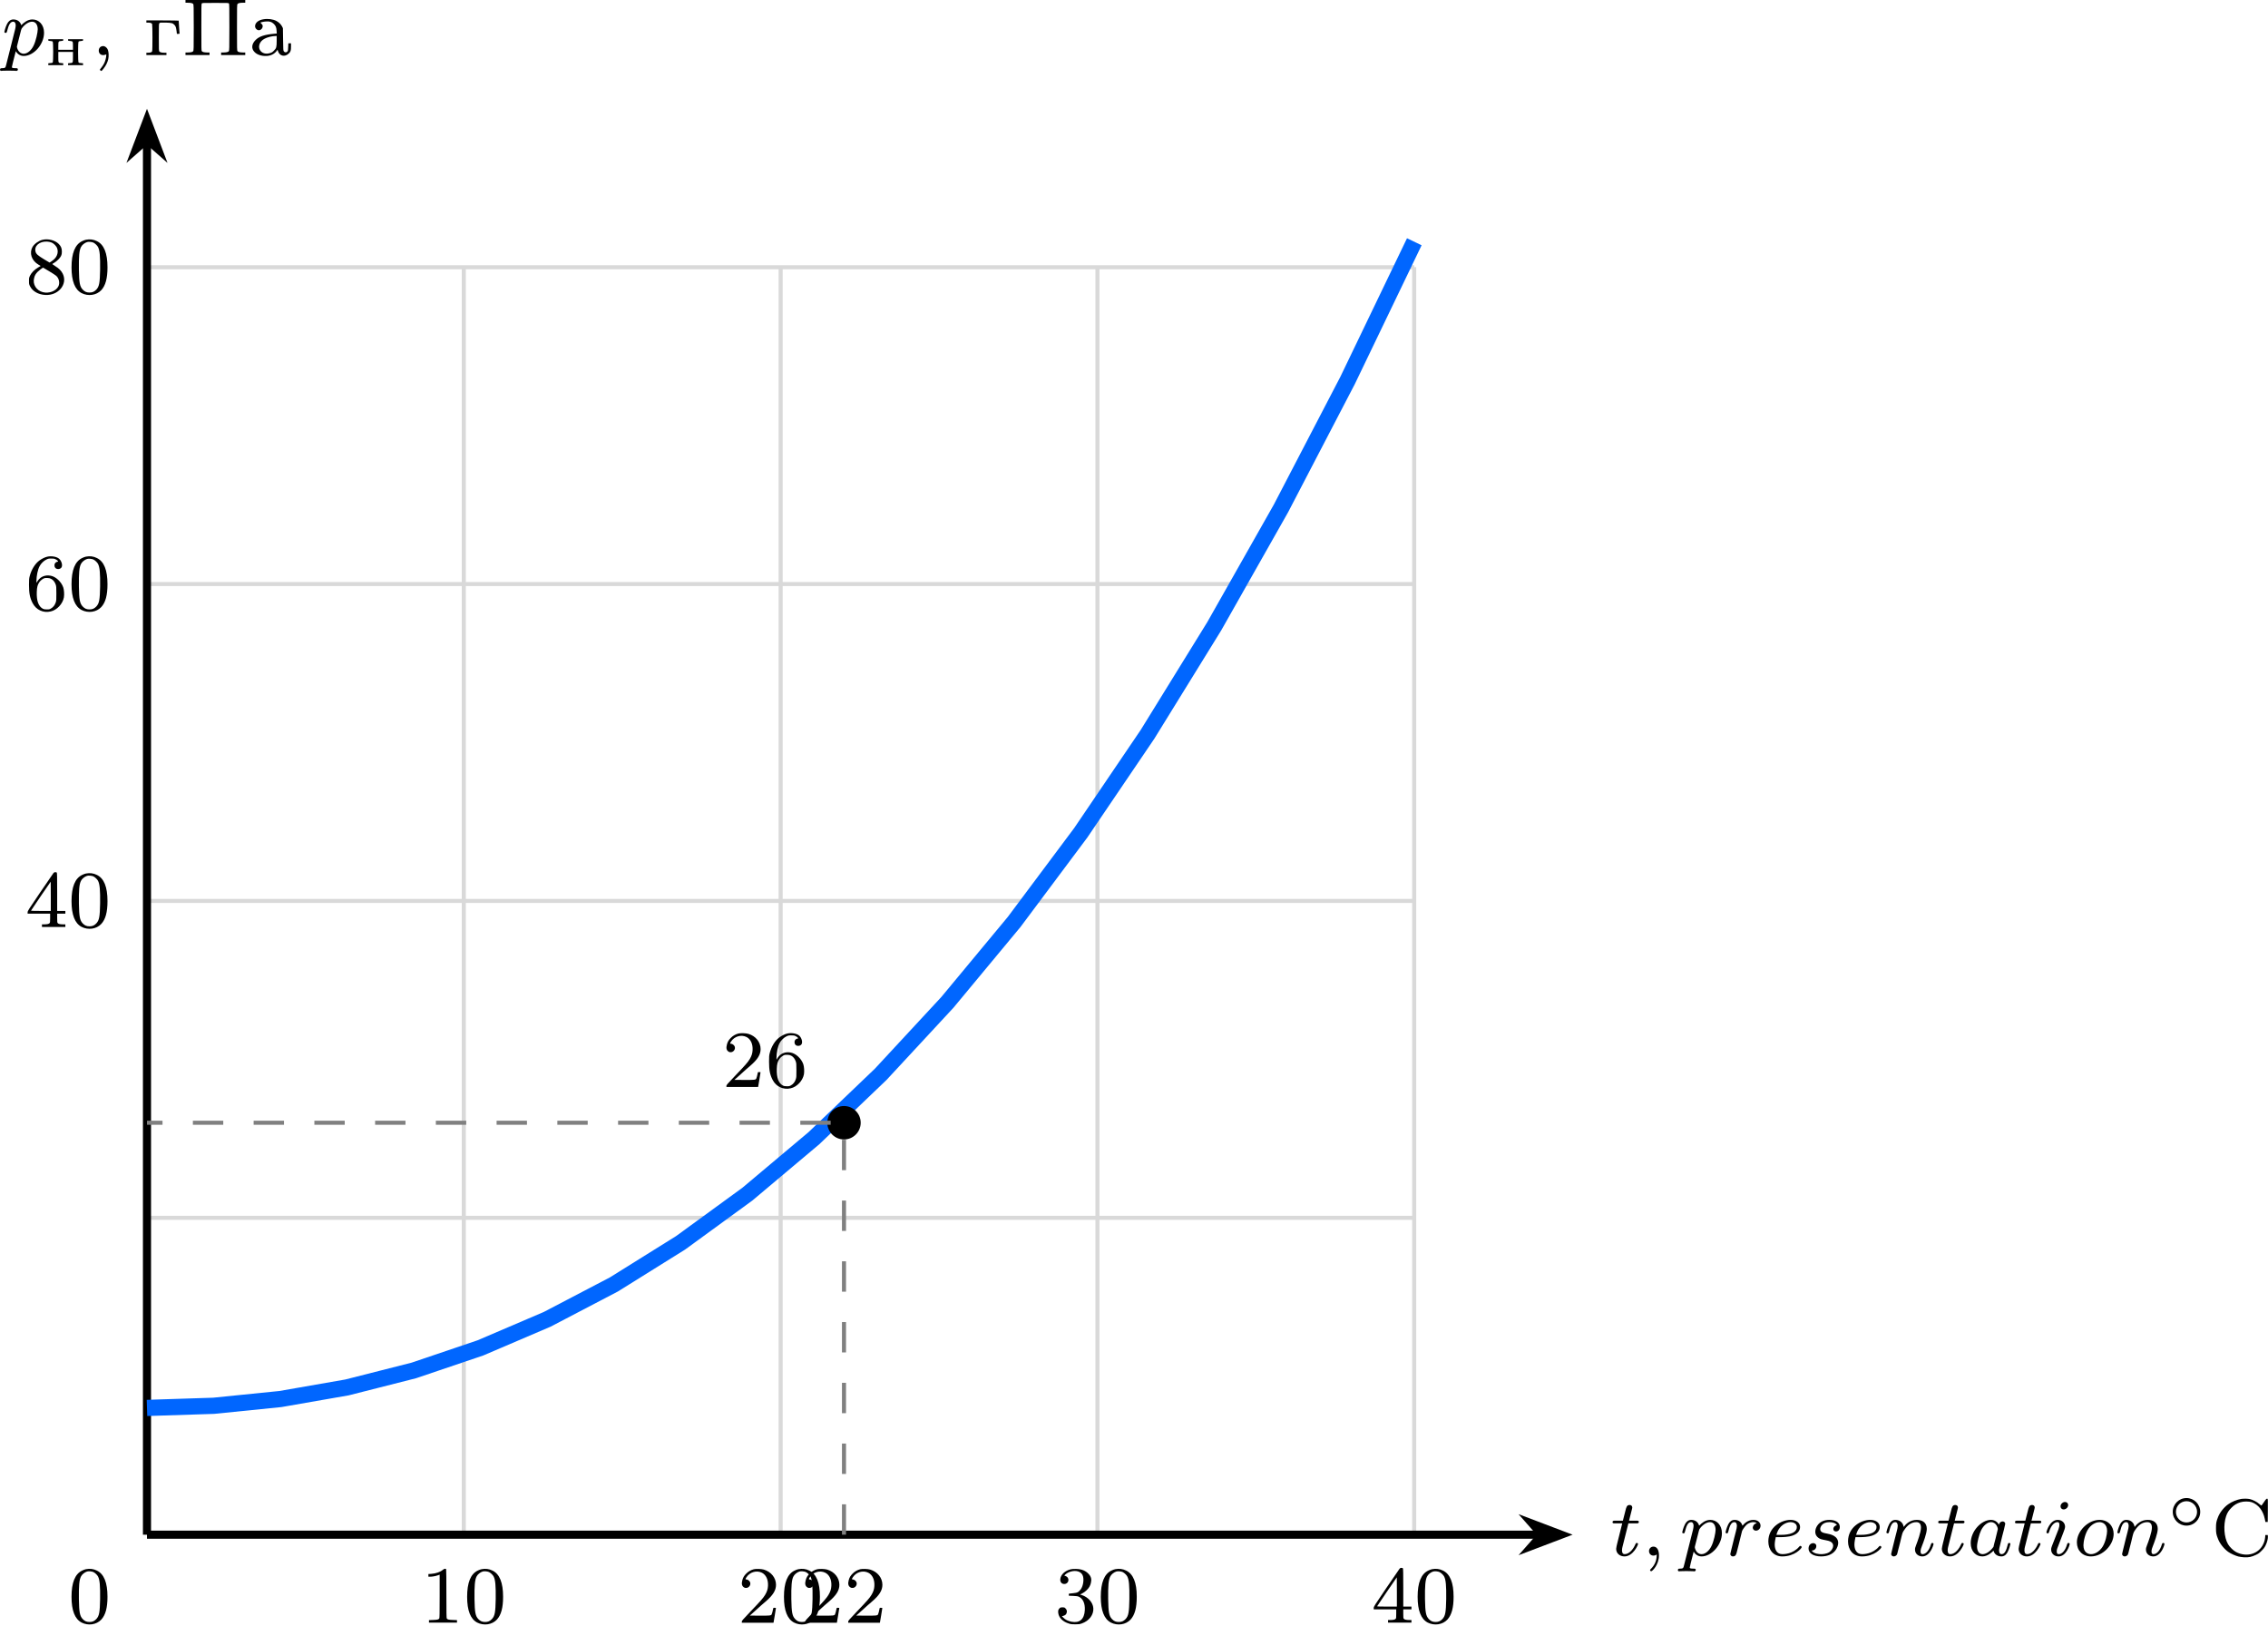
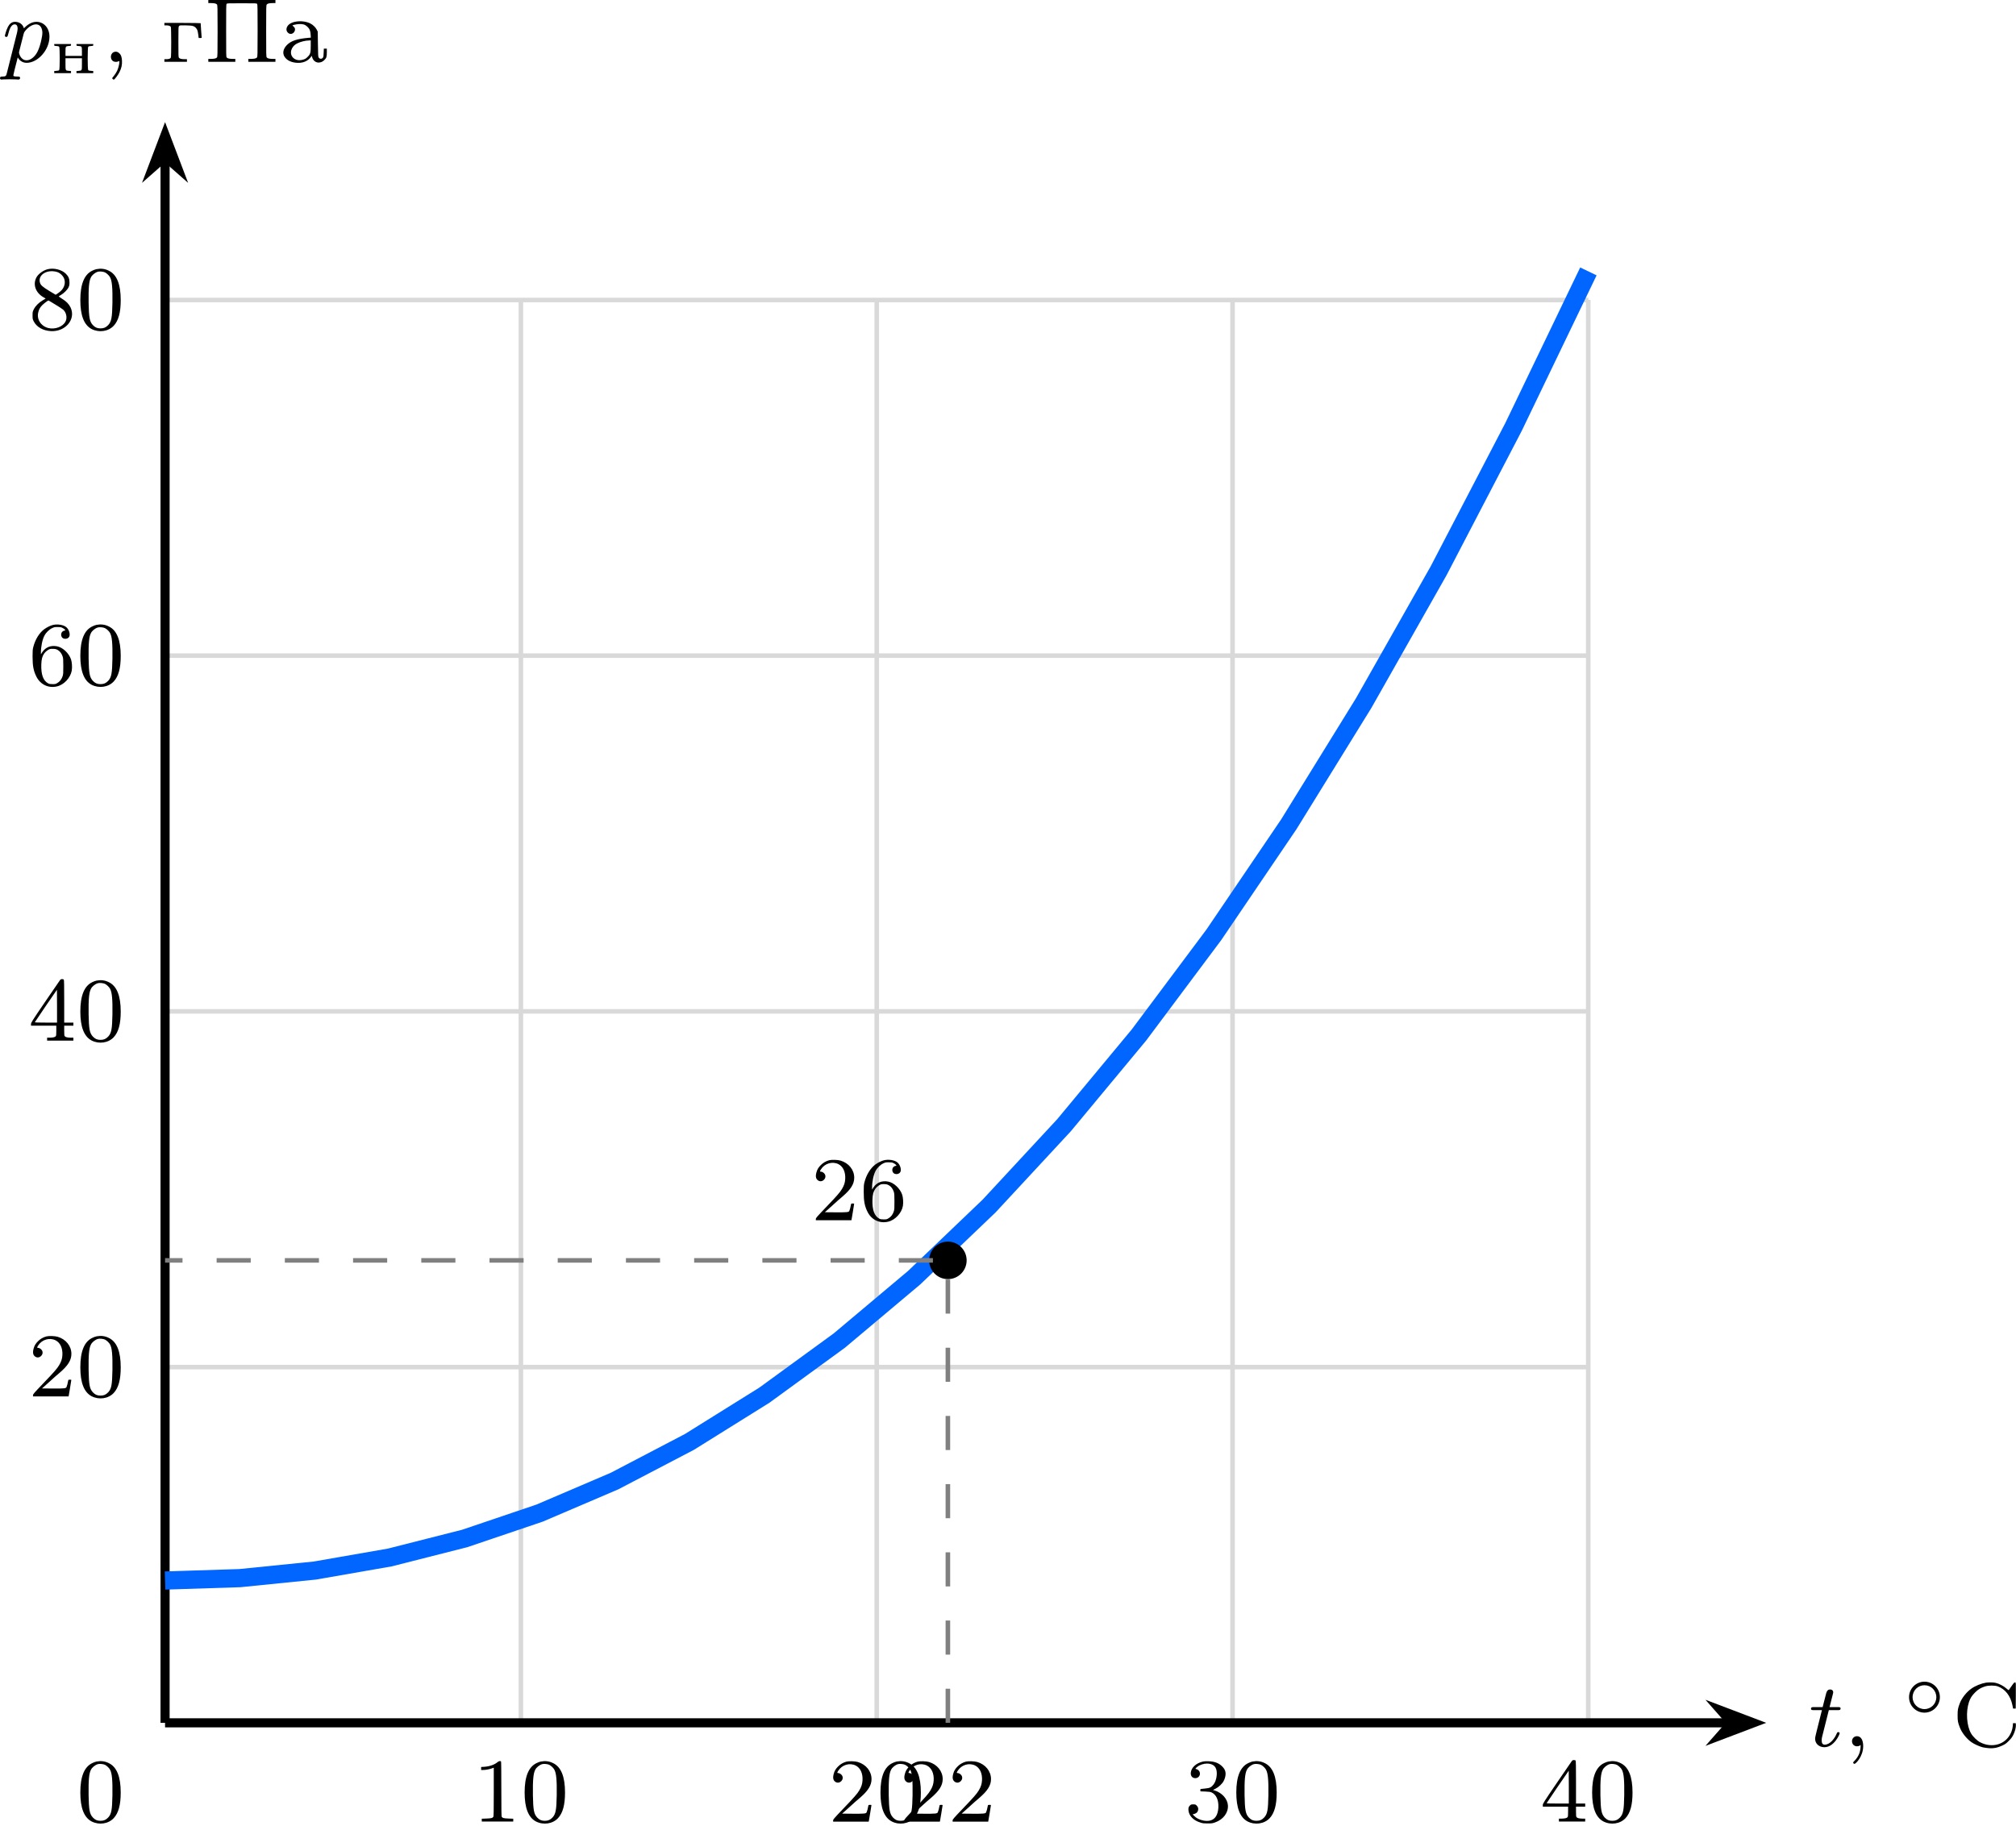
- <svg xmlns="http://www.w3.org/2000/svg" xmlns:xlink="http://www.w3.org/1999/xlink" version="1.1" width="290.172pt" height="207.989pt" viewBox="-66.879 -66.672 223.209 159.992">
+ <svg xmlns="http://www.w3.org/2000/svg" xmlns:xlink="http://www.w3.org/1999/xlink" version="1.1" width="229.66pt" height="207.989pt" viewBox="-66.879 -66.672 176.662 159.992">
  <defs>
    <path id="g0-237" d="M.299-2.481C.299-2.409 .305-2.403 .496-2.391C.646-2.379 .705-2.367 .735-2.319C.795-2.242 .795-.365 .735-.281C.705-.239 .646-.221 .496-.215L.299-.197V-.108V-.012H1.034H1.769V-.108V-.197L1.566-.215C1.285-.233 1.285-.233 1.285-.825V-1.315H2.008H2.726V-.825C2.726-.233 2.726-.233 2.445-.215L2.248-.197V-.108V-.012H2.983H3.718V-.108V-.197L3.521-.215C3.365-.221 3.312-.239 3.276-.281C3.216-.365 3.216-2.242 3.276-2.319C3.312-2.367 3.365-2.379 3.521-2.391C3.712-2.403 3.718-2.409 3.718-2.481V-2.564H2.983H2.248V-2.481C2.248-2.409 2.254-2.403 2.445-2.391C2.72-2.373 2.726-2.355 2.726-1.895V-1.524H2.008H1.285V-1.895C1.285-2.355 1.297-2.373 1.566-2.391C1.757-2.403 1.769-2.409 1.769-2.481V-2.564H1.034H.299Z" />
    <path id="g3-44" d="M.964-.853C.646-.709 .646-.175 .972-.04C1.1 .008 1.227 .008 1.363-.04L1.467-.08V.016C1.467 .207 1.371 .582 1.267 .789C1.211 .909 1.092 1.092 1.004 1.203C.909 1.315 .837 1.419 .837 1.427C.837 1.467 .94 1.554 .98 1.554C1.044 1.554 1.355 1.14 1.482 .885C1.658 .534 1.714 .247 1.698-.104C1.682-.406 1.618-.606 1.498-.725C1.339-.893 1.164-.94 .964-.853Z" />
    <path id="g3-48" d="M1.753-5.268C1.666-5.252 1.498-5.197 1.379-5.133C.669-4.798 .327-3.945 .327-2.55C.327-1.196 .654-.367 1.315-.016C1.969 .319 2.782 .199 3.252-.303C3.674-.757 3.866-1.467 3.866-2.55C3.866-3.945 3.523-4.798 2.813-5.133C2.479-5.3 2.128-5.34 1.753-5.268ZM2.487-4.981C2.654-4.894 2.861-4.694 2.933-4.551C3.108-4.224 3.156-3.626 3.14-2.319C3.116-1.012 3.053-.669 2.766-.359C2.566-.151 2.383-.072 2.096-.072S1.626-.151 1.427-.359C1.14-.669 1.076-1.012 1.052-2.319C1.036-3.626 1.084-4.224 1.259-4.551C1.355-4.75 1.618-4.965 1.857-5.037C1.993-5.085 2.343-5.053 2.487-4.981Z" />
    <path id="g3-49" d="M2.192-5.22C1.929-4.989 1.482-4.838 1.02-4.806L.749-4.79V-4.655V-4.527H.901C1.124-4.527 1.419-4.575 1.65-4.655L1.857-4.726V-2.59C1.857-.964 1.849-.446 1.817-.414C1.737-.311 1.634-.287 1.219-.271L.805-.255V-.135V-.008H2.184H3.563V-.135V-.255L3.148-.271C2.742-.287 2.63-.311 2.558-.414C2.527-.446 2.519-1.02 2.519-2.837C2.519-4.144 2.511-5.236 2.495-5.26C2.471-5.34 2.303-5.316 2.192-5.22Z" />
    <path id="g3-50" d="M1.586-5.26C1.315-5.189 1.044-5.037 .853-4.838C.646-4.639 .526-4.439 .462-4.176C.367-3.826 .422-3.602 .63-3.475C.98-3.26 1.411-3.69 1.196-4.041C1.124-4.16 .972-4.256 .861-4.256S.757-4.296 .869-4.471C1.196-4.981 1.857-5.181 2.391-4.918C2.798-4.71 3.021-4.24 2.989-3.626C2.973-3.3 2.893-3.053 2.702-2.734C2.519-2.431 2.271-2.144 1.299-1.132C.486-.279 .414-.199 .414-.104V0H1.977H3.531L3.547-.08C3.555-.128 3.602-.414 3.658-.733C3.706-1.044 3.754-1.339 3.762-1.387C3.778-1.467 3.778-1.467 3.642-1.467C3.515-1.467 3.507-1.467 3.491-1.355C3.459-1.164 3.387-.893 3.347-.813C3.292-.701 3.14-.685 2.096-.693L1.203-.701L1.809-1.243C2.136-1.546 2.55-1.913 2.726-2.056C3.475-2.694 3.778-3.172 3.778-3.73C3.778-4.415 3.3-5.013 2.574-5.228C2.335-5.3 1.793-5.316 1.586-5.26Z" />
    <path id="g3-51" d="M1.618-5.26C1.036-5.125 .614-4.734 .574-4.288C.55-4.001 .709-3.81 .972-3.81C1.283-3.81 1.474-4.129 1.323-4.407C1.267-4.511 1.108-4.615 1.004-4.615C.909-4.615 1.14-4.83 1.331-4.926C1.921-5.212 2.55-5.117 2.758-4.702C2.941-4.352 2.845-3.618 2.582-3.276C2.375-3.005 2.256-2.941 1.817-2.901C1.634-2.885 1.467-2.869 1.443-2.861S1.403-2.813 1.411-2.75L1.419-2.654L1.841-2.638C2.184-2.622 2.287-2.606 2.399-2.558C2.805-2.367 3.021-1.897 2.989-1.243C2.941-.335 2.479 .056 1.674-.096C1.339-.167 1.068-.295 .885-.486L.733-.638L.861-.669C1.044-.725 1.132-.797 1.18-.909C1.267-1.108 1.227-1.283 1.06-1.435C.996-1.498 .956-1.514 .789-1.514C.63-1.514 .59-1.498 .518-1.435C.383-1.307 .351-1.203 .367-1.004C.406-.51 .805-.096 1.435 .088C1.626 .151 1.722 .159 2.048 .159C2.407 .159 2.463 .151 2.694 .072C3.427-.183 3.873-.789 3.826-1.435C3.786-1.993 3.308-2.527 2.678-2.726L2.519-2.774L2.75-2.893C3.021-3.029 3.332-3.324 3.451-3.555C3.499-3.634 3.555-3.786 3.579-3.881C3.674-4.256 3.618-4.519 3.379-4.782C3.076-5.117 2.686-5.276 2.144-5.292C1.921-5.3 1.745-5.292 1.618-5.26Z" />
    <path id="g3-52" d="M2.774-5.3C2.734-5.244 2.152-4.392 1.467-3.395C.295-1.674 .239-1.578 .239-1.451V-1.315H1.347H2.455V-.885C2.455-.518 2.447-.446 2.407-.391C2.335-.303 2.176-.271 1.881-.263H1.65V-.135V-.008H2.798H3.953V-.135V-.263H3.722C3.427-.271 3.268-.303 3.196-.391C3.156-.446 3.148-.518 3.148-.885V-1.315H3.555H3.953V-1.451V-1.586H3.555H3.148V-3.451C3.148-4.87 3.14-5.332 3.108-5.364C3.092-5.38 3.021-5.396 2.965-5.396C2.869-5.396 2.837-5.38 2.774-5.3ZM2.519-3.029V-1.586H1.538C.925-1.586 .566-1.594 .574-1.618C.582-1.65 2.495-4.463 2.511-4.463C2.511-4.463 2.519-3.818 2.519-3.029Z" />
    <path id="g3-54" d="M2.168-5.26C1.945-5.212 1.626-5.053 1.387-4.878C.948-4.543 .606-3.977 .438-3.324C.383-3.108 .375-2.981 .375-2.487C.375-1.65 .462-1.219 .725-.701C1.076-.024 1.785 .303 2.511 .128C3.124-.008 3.698-.622 3.81-1.259C3.858-1.554 3.826-2 3.746-2.24C3.555-2.79 3.021-3.292 2.519-3.387C1.969-3.491 1.522-3.308 1.227-2.877L1.108-2.686V-2.853C1.108-3.371 1.235-3.993 1.419-4.328C1.554-4.591 1.833-4.862 2.088-4.981C2.271-5.069 2.319-5.077 2.558-5.077C2.774-5.077 2.861-5.069 2.973-5.013C3.18-4.918 3.316-4.766 3.188-4.766C3.1-4.766 2.965-4.678 2.925-4.591C2.829-4.407 2.893-4.176 3.053-4.089C3.244-3.993 3.499-4.057 3.587-4.232C3.698-4.447 3.563-4.878 3.324-5.069C3.084-5.268 2.574-5.356 2.168-5.26ZM2.574-3.068C2.766-2.965 2.917-2.766 3.005-2.511C3.061-2.343 3.068-2.248 3.068-1.65C3.068-1.028 3.068-.956 3.005-.757C2.917-.494 2.758-.287 2.542-.167C2.399-.08 2.359-.072 2.128-.072C1.921-.072 1.849-.088 1.745-.135C1.307-.375 1.116-.901 1.14-1.777C1.156-2.271 1.219-2.503 1.395-2.758C1.514-2.925 1.73-3.092 1.897-3.148C1.945-3.164 2.088-3.172 2.2-3.164C2.367-3.156 2.447-3.14 2.574-3.068Z" />
    <path id="g3-56" d="M1.698-5.26C1.323-5.165 .909-4.87 .733-4.575C.375-3.953 .622-3.212 1.323-2.805L1.522-2.686L1.267-2.534C.909-2.319 .638-2.048 .486-1.753C.375-1.522 .375-1.506 .375-1.211C.375-.933 .375-.893 .47-.701C.725-.191 1.291 .128 1.977 .167C3.26 .239 4.192-.877 3.706-1.905C3.563-2.2 3.332-2.447 2.957-2.67C2.798-2.774 2.67-2.861 2.67-2.877C2.67-2.885 2.75-2.941 2.853-2.997C3.116-3.148 3.427-3.459 3.531-3.674C3.595-3.826 3.61-3.889 3.61-4.105C3.61-4.423 3.523-4.631 3.3-4.854C2.941-5.22 2.248-5.396 1.698-5.26ZM2.558-5.005C2.821-4.91 3.084-4.639 3.156-4.392C3.228-4.176 3.212-3.929 3.108-3.706C3.013-3.499 2.861-3.332 2.606-3.156L2.399-3.021L1.865-3.339C1.259-3.706 1.076-3.866 1.02-4.089C.861-4.647 1.395-5.117 2.144-5.085C2.295-5.077 2.447-5.045 2.558-5.005ZM2.359-2.168C2.67-1.985 2.981-1.777 3.045-1.722C3.332-1.482 3.435-.996 3.26-.669C3.021-.207 2.335 .04 1.753-.104C1.1-.271 .717-.877 .877-1.49C.94-1.753 1.028-1.905 1.219-2.104C1.371-2.256 1.714-2.519 1.769-2.519C1.785-2.519 2.048-2.359 2.359-2.168Z" />
    <path id="g3-67" d="M2.981-5.579C2.558-5.507 2.04-5.3 1.698-5.053C1.275-4.758 .861-4.232 .693-3.786C.518-3.339 .494-3.196 .494-2.71S.518-2.08 .693-1.642C.861-1.196 1.275-.669 1.698-.367C1.945-.191 2.391 .008 2.694 .088C2.837 .12 3.092 .159 3.268 .167C3.698 .191 3.993 .128 4.407-.064C4.678-.191 4.75-.247 4.973-.47C5.189-.685 5.26-.781 5.38-1.012C5.531-1.323 5.611-1.658 5.603-1.881L5.587-2.024H5.467H5.348L5.332-1.809C5.3-1.538 5.26-1.379 5.157-1.156C4.702-.159 3.523 .191 2.471-.351C2.216-.478 1.833-.853 1.682-1.116C1.283-1.785 1.203-3.021 1.49-3.881C1.61-4.232 1.745-4.439 2.024-4.718C2.287-4.989 2.534-5.133 2.909-5.252C3.228-5.348 3.738-5.348 4.017-5.252C4.67-5.013 5.133-4.423 5.3-3.595L5.356-3.308H5.475H5.587L5.595-4.447C5.603-5.475 5.603-5.579 5.555-5.595C5.475-5.627 5.428-5.579 5.204-5.252C5.085-5.085 4.981-4.941 4.973-4.926C4.957-4.918 4.862-4.989 4.758-5.077C4.535-5.284 4.113-5.499 3.818-5.563C3.602-5.611 3.228-5.611 2.981-5.579Z" />
    <path id="g3-207" d="M.327-5.292V-5.157H.558C.853-5.157 1.02-5.117 1.084-5.037C1.132-4.973 1.14-4.814 1.14-2.71S1.132-.446 1.084-.391C1.02-.303 .853-.271 .558-.263H.327V-.135V-.008H1.514H2.694V-.135V-.263H2.463C2.168-.271 2.008-.303 1.937-.391C1.889-.446 1.889-.606 1.889-2.742C1.889-4.663 1.889-5.037 1.929-5.085C1.969-5.141 2.016-5.141 3.268-5.141C4.511-5.141 4.559-5.141 4.607-5.085C4.639-5.037 4.647-4.663 4.647-2.742C4.647-.606 4.639-.446 4.591-.391C4.527-.303 4.36-.271 4.065-.263H3.834V-.135V-.008H5.021H6.209V-.135V-.263H5.97C5.683-.271 5.515-.303 5.452-.391C5.396-.446 5.396-.606 5.396-2.71S5.396-4.973 5.452-5.037C5.515-5.117 5.683-5.157 5.97-5.157H6.209V-5.292V-5.428H3.268H.327Z" />
    <path id="g3-224" d="M1.419-3.531C.917-3.451 .598-3.18 .598-2.845C.598-2.646 .781-2.455 .972-2.455C1.172-2.455 1.347-2.646 1.347-2.853C1.347-2.949 1.323-2.997 1.227-3.092L1.116-3.204L1.267-3.252C1.355-3.276 1.538-3.308 1.674-3.316C2.016-3.339 2.216-3.284 2.415-3.1C2.622-2.917 2.702-2.726 2.718-2.391L2.734-2.128L2.527-2.112C1.53-2.024 .996-1.849 .638-1.482C.255-1.092 .215-.646 .542-.311C.797-.04 1.251 .104 1.737 .08C2.152 .056 2.487-.112 2.718-.406L2.813-.534L2.845-.422C2.989 .088 3.523 .215 3.913-.159C4.105-.343 4.136-.446 4.136-.861V-1.164H4.001H3.873L3.858-.805C3.85-.502 3.842-.438 3.786-.367C3.698-.247 3.523-.247 3.435-.367C3.371-.446 3.371-.494 3.355-1.554L3.339-2.654L3.252-2.829C3.148-3.029 2.933-3.244 2.702-3.363C2.375-3.539 1.865-3.61 1.419-3.531ZM2.726-1.411C2.726-.797 2.694-.677 2.455-.446C2.319-.303 2.256-.263 2.08-.207C1.714-.096 1.403-.151 1.18-.367C.821-.733 .996-1.355 1.546-1.626C1.825-1.769 2.271-1.881 2.582-1.881L2.726-1.889Z" />
    <path id="g3-227" d="M.239-3.308V-3.204H.391C.622-3.204 .757-3.156 .805-3.068C.845-2.973 .853-.486 .805-.375C.773-.287 .63-.239 .391-.239H.239V-.12V-.008H1.227H2.216V-.12V-.239H2.016C1.745-.239 1.586-.279 1.522-.359C1.467-.414 1.467-.534 1.467-1.753C1.467-3.068 1.467-3.084 1.53-3.148C1.586-3.212 1.618-3.212 2.12-3.204C2.726-3.188 2.845-3.156 3.021-2.957C3.132-2.829 3.164-2.718 3.212-2.359L3.244-2.096H3.379C3.451-2.096 3.507-2.104 3.507-2.12C3.507-2.128 3.483-2.415 3.459-2.758C3.435-3.092 3.419-3.379 3.419-3.395C3.419-3.403 2.702-3.419 1.825-3.419H.239Z" />
    <path id="g1-14" d="M3.258-1.494C3.258-2.254 2.648-2.851 1.907-2.851S.556-2.248 .556-1.494C.556-.735 1.166-.137 1.907-.137S3.258-.741 3.258-1.494ZM1.907-.448C1.333-.448 .867-.909 .867-1.494S1.333-2.54 1.907-2.54S2.947-2.08 2.947-1.494S2.481-.448 1.907-.448Z" />
    <path id="g2-59" d="M1.49-.12C1.49 .399 1.379 .853 .885 1.347C.853 1.371 .837 1.387 .837 1.427C.837 1.49 .901 1.538 .956 1.538C1.052 1.538 1.714 .909 1.714-.024C1.714-.534 1.522-.885 1.172-.885C.893-.885 .733-.662 .733-.446C.733-.223 .885 0 1.18 0C1.371 0 1.49-.112 1.49-.12Z" />
-     <path id="g2-97" d="M3.124-3.037C3.053-3.172 2.821-3.515 2.335-3.515C1.387-3.515 .343-2.407 .343-1.227C.343-.399 .877 .08 1.49 .08C2 .08 2.439-.327 2.582-.486C2.726 .064 3.268 .08 3.363 .08C3.73 .08 3.913-.223 3.977-.359C4.136-.646 4.248-1.108 4.248-1.14C4.248-1.188 4.216-1.243 4.121-1.243S4.009-1.196 3.961-.996C3.85-.558 3.698-.143 3.387-.143C3.204-.143 3.132-.295 3.132-.518C3.132-.654 3.204-.925 3.252-1.124S3.419-1.801 3.451-1.945L3.61-2.55C3.65-2.742 3.738-3.076 3.738-3.116C3.738-3.3 3.587-3.363 3.483-3.363C3.363-3.363 3.164-3.284 3.124-3.037ZM2.582-.861C2.184-.311 1.769-.143 1.514-.143C1.148-.143 .964-.478 .964-.893C.964-1.267 1.18-2.12 1.355-2.471C1.586-2.957 1.977-3.292 2.343-3.292C2.861-3.292 3.013-2.71 3.013-2.614C3.013-2.582 2.813-1.801 2.766-1.594C2.662-1.219 2.662-1.203 2.582-.861Z" />
-     <path id="g2-101" d="M1.602-1.817C1.777-1.817 2.375-1.825 2.798-1.977C3.491-2.216 3.515-2.694 3.515-2.813C3.515-3.26 3.092-3.515 2.574-3.515C1.674-3.515 .391-2.805 .391-1.395C.391-.582 .885 .08 1.761 .08C3.005 .08 3.674-.717 3.674-.829C3.674-.901 3.595-.956 3.547-.956S3.475-.933 3.435-.885C2.805-.143 1.913-.143 1.777-.143C1.196-.143 1.02-.638 1.02-1.084C1.02-1.323 1.092-1.682 1.124-1.817H1.602ZM1.188-2.04C1.443-3.013 2.168-3.292 2.574-3.292C2.893-3.292 3.196-3.132 3.196-2.813C3.196-2.04 1.889-2.04 1.554-2.04H1.188Z" />
-     <path id="g2-105" d="M2.375-4.973C2.375-5.149 2.248-5.276 2.064-5.276C1.857-5.276 1.626-5.085 1.626-4.846C1.626-4.67 1.753-4.543 1.937-4.543C2.144-4.543 2.375-4.734 2.375-4.973ZM1.211-2.048L.781-.948C.741-.829 .701-.733 .701-.598C.701-.207 1.004 .08 1.427 .08C2.2 .08 2.527-1.036 2.527-1.14C2.527-1.219 2.463-1.243 2.407-1.243C2.311-1.243 2.295-1.188 2.271-1.108C2.088-.47 1.761-.143 1.443-.143C1.347-.143 1.251-.183 1.251-.399C1.251-.59 1.307-.733 1.411-.98C1.49-1.196 1.57-1.411 1.658-1.626L1.905-2.271C1.977-2.455 2.072-2.702 2.072-2.837C2.072-3.236 1.753-3.515 1.347-3.515C.574-3.515 .239-2.399 .239-2.295C.239-2.224 .295-2.192 .359-2.192C.462-2.192 .47-2.24 .494-2.319C.717-3.076 1.084-3.292 1.323-3.292C1.435-3.292 1.514-3.252 1.514-3.029C1.514-2.949 1.506-2.837 1.427-2.598L1.211-2.048Z" />
-     <path id="g2-110" d="M1.594-1.307C1.618-1.427 1.698-1.73 1.722-1.849C1.833-2.279 1.833-2.287 2.016-2.55C2.279-2.941 2.654-3.292 3.188-3.292C3.475-3.292 3.642-3.124 3.642-2.75C3.642-2.311 3.308-1.403 3.156-1.012C3.053-.749 3.053-.701 3.053-.598C3.053-.143 3.427 .08 3.77 .08C4.551 .08 4.878-1.036 4.878-1.14C4.878-1.219 4.814-1.243 4.758-1.243C4.663-1.243 4.647-1.188 4.623-1.108C4.431-.454 4.097-.143 3.794-.143C3.666-.143 3.602-.223 3.602-.406S3.666-.765 3.746-.964C3.866-1.267 4.216-2.184 4.216-2.63C4.216-3.228 3.802-3.515 3.228-3.515C2.582-3.515 2.168-3.124 1.937-2.821C1.881-3.26 1.53-3.515 1.124-3.515C.837-3.515 .638-3.332 .51-3.084C.319-2.71 .239-2.311 .239-2.295C.239-2.224 .295-2.192 .359-2.192C.462-2.192 .47-2.224 .526-2.431C.622-2.821 .765-3.292 1.1-3.292C1.307-3.292 1.355-3.092 1.355-2.917C1.355-2.774 1.315-2.622 1.251-2.359C1.235-2.295 1.116-1.825 1.084-1.714L.789-.518C.757-.399 .709-.199 .709-.167C.709 .016 .861 .08 .964 .08C1.108 .08 1.227-.016 1.283-.112C1.307-.159 1.371-.43 1.411-.598L1.594-1.307Z" />
-     <path id="g2-111" d="M3.969-2.136C3.969-2.917 3.411-3.515 2.582-3.515C1.451-3.515 .351-2.415 .351-1.299C.351-.486 .925 .08 1.737 .08C2.877 .08 3.969-1.036 3.969-2.136ZM1.745-.143C1.467-.143 .996-.287 .996-1.02C.996-1.347 1.148-2.208 1.53-2.702C1.921-3.204 2.359-3.292 2.574-3.292C2.901-3.292 3.324-3.092 3.324-2.423C3.324-2.104 3.18-1.347 2.877-.869C2.582-.414 2.144-.143 1.745-.143Z" />
    <path id="g2-112" d="M.414 .964C.351 1.219 .335 1.283 .016 1.283C-.096 1.283-.191 1.283-.191 1.435C-.191 1.506-.12 1.546-.08 1.546C0 1.546 .032 1.522 .622 1.522C1.196 1.522 1.363 1.546 1.419 1.546C1.451 1.546 1.57 1.546 1.57 1.395C1.57 1.283 1.459 1.283 1.363 1.283C.98 1.283 .98 1.235 .98 1.164C.98 1.108 1.124 .542 1.363-.391C1.467-.207 1.714 .08 2.144 .08C3.124 .08 4.144-1.052 4.144-2.208C4.144-2.997 3.634-3.515 2.997-3.515C2.519-3.515 2.136-3.188 1.905-2.949C1.737-3.515 1.203-3.515 1.124-3.515C.837-3.515 .638-3.332 .51-3.084C.327-2.726 .239-2.319 .239-2.295C.239-2.224 .295-2.192 .359-2.192C.462-2.192 .47-2.224 .526-2.431C.63-2.837 .773-3.292 1.1-3.292C1.299-3.292 1.355-3.108 1.355-2.917C1.355-2.837 1.323-2.646 1.307-2.582L.414 .964ZM1.881-2.455C1.921-2.59 1.921-2.606 2.04-2.75C2.343-3.108 2.686-3.292 2.973-3.292C3.371-3.292 3.523-2.901 3.523-2.542C3.523-2.248 3.347-1.395 3.108-.925C2.901-.494 2.519-.143 2.144-.143C1.602-.143 1.474-.765 1.474-.821C1.474-.837 1.49-.925 1.498-.948L1.881-2.455Z" />
-     <path id="g2-114" d="M1.538-1.1C1.626-1.443 1.714-1.785 1.793-2.136C1.801-2.152 1.857-2.383 1.865-2.423C1.889-2.495 2.088-2.821 2.295-3.021C2.55-3.252 2.821-3.292 2.965-3.292C3.053-3.292 3.196-3.284 3.308-3.188C2.965-3.116 2.917-2.821 2.917-2.75C2.917-2.574 3.053-2.455 3.228-2.455C3.443-2.455 3.682-2.63 3.682-2.949C3.682-3.236 3.435-3.515 2.981-3.515C2.439-3.515 2.072-3.156 1.905-2.941C1.745-3.515 1.203-3.515 1.124-3.515C.837-3.515 .638-3.332 .51-3.084C.327-2.726 .239-2.319 .239-2.295C.239-2.224 .295-2.192 .359-2.192C.462-2.192 .47-2.224 .526-2.431C.622-2.821 .765-3.292 1.1-3.292C1.307-3.292 1.355-3.092 1.355-2.917C1.355-2.774 1.315-2.622 1.251-2.359C1.235-2.295 1.116-1.825 1.084-1.714L.789-.518C.757-.399 .709-.199 .709-.167C.709 .016 .861 .08 .964 .08C1.243 .08 1.299-.143 1.363-.414L1.538-1.1Z" />
-     <path id="g2-115" d="M3.212-2.997C3.029-2.965 2.861-2.821 2.861-2.622C2.861-2.479 2.957-2.375 3.132-2.375C3.252-2.375 3.499-2.463 3.499-2.821C3.499-3.316 2.981-3.515 2.487-3.515C1.419-3.515 1.084-2.758 1.084-2.351C1.084-2.271 1.084-1.985 1.379-1.761C1.562-1.618 1.698-1.594 2.112-1.514C2.391-1.459 2.845-1.379 2.845-.964C2.845-.757 2.694-.494 2.471-.343C2.176-.151 1.785-.143 1.658-.143C1.467-.143 .925-.175 .725-.494C1.132-.51 1.188-.837 1.188-.933C1.188-1.172 .972-1.227 .877-1.227C.749-1.227 .422-1.132 .422-.693C.422-.223 .917 .08 1.658 .08C3.045 .08 3.339-.901 3.339-1.235C3.339-1.953 2.558-2.104 2.264-2.16C1.881-2.232 1.57-2.287 1.57-2.622C1.57-2.766 1.706-3.292 2.479-3.292C2.782-3.292 3.092-3.204 3.212-2.997Z" />
    <path id="g2-116" d="M1.761-3.172H2.542C2.694-3.172 2.79-3.172 2.79-3.324C2.79-3.435 2.686-3.435 2.55-3.435H1.825L2.112-4.567C2.144-4.686 2.144-4.726 2.144-4.734C2.144-4.902 2.016-4.981 1.881-4.981C1.61-4.981 1.554-4.766 1.467-4.407L1.219-3.435H.454C.303-3.435 .199-3.435 .199-3.284C.199-3.172 .303-3.172 .438-3.172H1.156L.677-1.259C.63-1.06 .558-.781 .558-.669C.558-.191 .948 .08 1.371 .08C2.224 .08 2.71-1.044 2.71-1.14C2.71-1.227 2.638-1.243 2.59-1.243C2.503-1.243 2.495-1.211 2.439-1.092C2.279-.709 1.881-.143 1.395-.143C1.227-.143 1.132-.255 1.132-.518C1.132-.669 1.156-.757 1.18-.861L1.761-3.172Z" />
  </defs>
  <g id="page1">
    <path d="M-52.414 84.34H72.312M-52.414 53.16H72.312M-52.414 21.977H72.312M-52.414-9.203H72.312M-52.414-40.375H72.312M-52.414 84.34V-40.386M-21.234 84.34V-40.386M9.949 84.34V-40.386M41.129 84.34V-40.386M72.3 84.34V-40.386" stroke="#d9d9d9" fill="none" stroke-width=".399" stroke-miterlimit="10" />
    <path d="M-52.414 84.34H84.679" stroke="#000" fill="none" stroke-width=".797" stroke-miterlimit="10" />
    <path d="M86.77 84.34L83.93 83.262L84.879 84.34L83.93 85.418Z" />
    <path d="M86.77 84.34L83.93 83.262L84.879 84.34L83.93 85.418Z" stroke="#000" fill="none" stroke-width=".797" stroke-miterlimit="10" />
    <g transform="matrix(1 0 0 1 144.0357 2.0567)">
      <use x="-52.415" y="84.341" xlink:href="#g2-116" />
      <use x="-49.357" y="84.341" xlink:href="#g2-59" />
-       <use x="-45.593" y="84.341" xlink:href="#g2-112" />
-       <use x="-41.33" y="84.341" xlink:href="#g2-114" />
-       <use x="-37.273" y="84.341" xlink:href="#g2-101" />
-       <use x="-33.345" y="84.341" xlink:href="#g2-115" />
-       <use x="-29.429" y="84.341" xlink:href="#g2-101" />
-       <use x="-25.501" y="84.341" xlink:href="#g2-110" />
-       <use x="-20.363" y="84.341" xlink:href="#g2-116" />
-       <use x="-17.305" y="84.341" xlink:href="#g2-97" />
-       <use x="-12.807" y="84.341" xlink:href="#g2-116" />
-       <use x="-9.749" y="84.341" xlink:href="#g2-105" />
-       <use x="-6.865" y="84.341" xlink:href="#g2-111" />
-       <use x="-2.772" y="84.341" xlink:href="#g2-110" />
-       <use x="2.366" y="81.528" xlink:href="#g1-14" />
-       <use x="6.683" y="84.341" xlink:href="#g3-67" />
+       <use x="-44.181" y="81.528" xlink:href="#g1-14" />
+       <use x="-39.864" y="84.341" xlink:href="#g3-67" />
    </g>
    <path d="M-52.414 84.34V-52.754" stroke="#000" fill="none" stroke-width=".797" stroke-miterlimit="10" />
    <path d="M-52.414-54.844L-53.492-52.004L-52.414-52.953L-51.336-52.004Z" />
    <path d="M-52.414-54.844L-53.492-52.004L-52.414-52.953L-51.336-52.004Z" stroke="#000" fill="none" stroke-width=".797" stroke-miterlimit="10" />
    <g transform="matrix(1 0 0 1 -14.2734 -145.5855)">
      <use x="-52.415" y="84.341" xlink:href="#g2-112" />
      <use x="-48.152" y="85.337" xlink:href="#g0-237" />
      <use x="-43.614" y="84.341" xlink:href="#g3-44" />
      <use x="-38.44" y="84.341" xlink:href="#g3-227" />
      <use x="-34.678" y="84.341" xlink:href="#g3-207" />
      <use x="-28.101" y="84.341" xlink:href="#g3-224" />
    </g>
    <path d="M-52.414 71.867L-45.852 71.656L-39.285 70.992L-32.723 69.848L-26.156 68.18L-19.594 65.957L-13.027 63.148L-6.461 59.715L.102 55.621L6.668 50.836L13.23 45.32L19.797 39.039L26.359 31.961L32.926 24.051L39.488 15.27L46.055 5.586L52.617-5.039L59.183-16.633L65.746-29.238L72.312-42.883" stroke="#06f" fill="none" stroke-width="1.594" stroke-miterlimit="10" />
    <path d="M17.828 43.805C17.828 42.898 17.094 42.16 16.184 42.16C15.277 42.16 14.543 42.898 14.543 43.805C14.543 44.711 15.277 45.449 16.184 45.449C17.094 45.449 17.828 44.711 17.828 43.805Z" />
    <g transform="matrix(1 0 0 1 56.61426 -44.0552)">
      <use x="-52.415" y="84.341" xlink:href="#g3-50" />
      <use x="-48.181" y="84.341" xlink:href="#g3-54" />
    </g>
    <path d="M16.184 84.34V43.805H-52.414" stroke="#808080" fill="none" stroke-width=".399" stroke-miterlimit="10" stroke-dasharray="2.989 2.989" />
    <g transform="matrix(1 0 0 1 64.3664 8.6596)">
      <use x="-52.415" y="84.341" xlink:href="#g3-50" />
      <use x="-48.181" y="84.341" xlink:href="#g3-50" />
+     </g>
+     <g transform="matrix(1 0 0 1 -11.9853 -28.6113)">
+       <use x="-52.415" y="84.341" xlink:href="#g3-50" />
+       <use x="-48.181" y="84.341" xlink:href="#g3-48" />
    </g>
    <g transform="matrix(1 0 0 1 -11.9853 -59.793)">
      <use x="-52.415" y="84.341" xlink:href="#g3-52" />
      <use x="-48.181" y="84.341" xlink:href="#g3-48" />
    </g>
    <g transform="matrix(1 0 0 1 -11.9853 -90.97466)">
      <use x="-52.415" y="84.341" xlink:href="#g3-54" />
      <use x="-48.181" y="84.341" xlink:href="#g3-48" />
    </g>
    <g transform="matrix(1 0 0 1 -11.9853 -122.1563)">
      <use x="-52.415" y="84.341" xlink:href="#g3-56" />
      <use x="-48.181" y="84.341" xlink:href="#g3-48" />
    </g>
    <g transform="matrix(1 0 0 1 26.9485 8.6596)">
      <use x="-52.415" y="84.341" xlink:href="#g3-49" />
      <use x="-48.181" y="84.341" xlink:href="#g3-48" />
    </g>
    <g transform="matrix(1 0 0 1 58.13017 8.6596)">
      <use x="-52.415" y="84.341" xlink:href="#g3-50" />
      <use x="-48.181" y="84.341" xlink:href="#g3-48" />
    </g>
    <g transform="matrix(1 0 0 1 89.3118 8.6596)">
      <use x="-52.415" y="84.341" xlink:href="#g3-51" />
      <use x="-48.181" y="84.341" xlink:href="#g3-48" />
    </g>
    <g transform="matrix(1 0 0 1 120.4935 8.6596)">
      <use x="-52.415" y="84.341" xlink:href="#g3-52" />
      <use x="-48.181" y="84.341" xlink:href="#g3-48" />
    </g>
    <g transform="matrix(1 0 0 1 -7.7521 8.6596)">
      <use x="-52.415" y="84.341" xlink:href="#g3-48" />
    </g>
  </g>
</svg>
